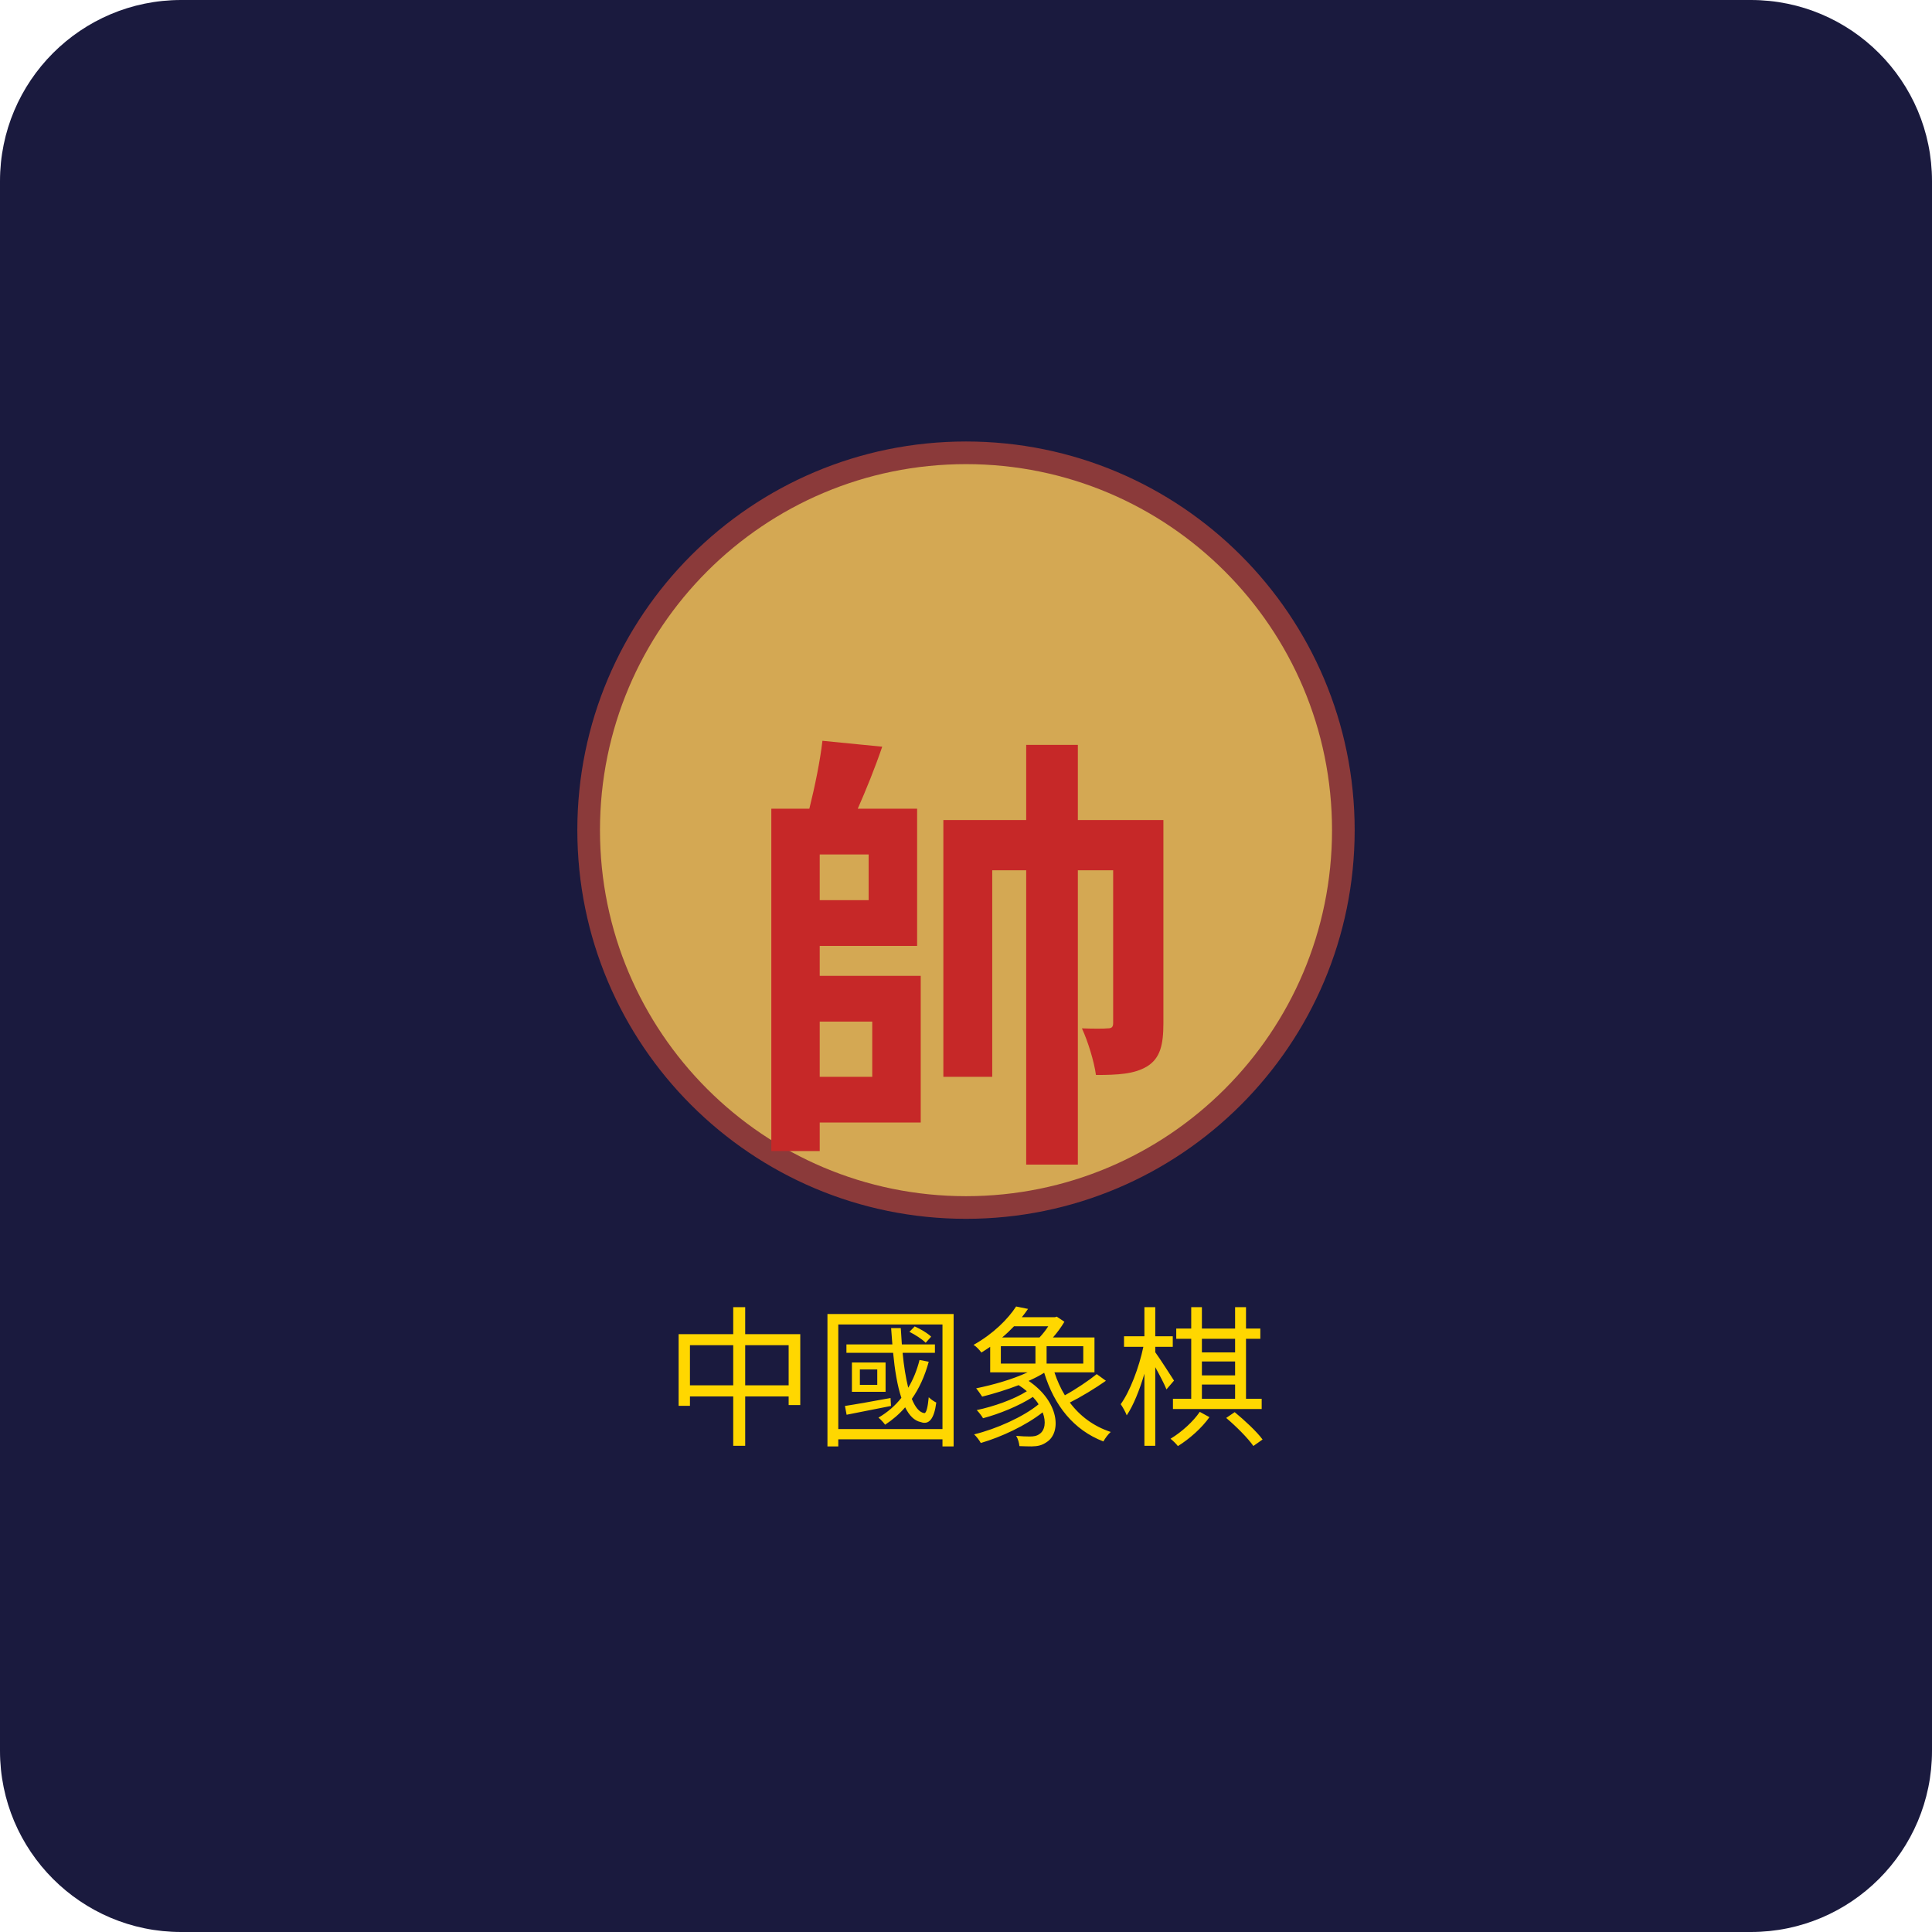
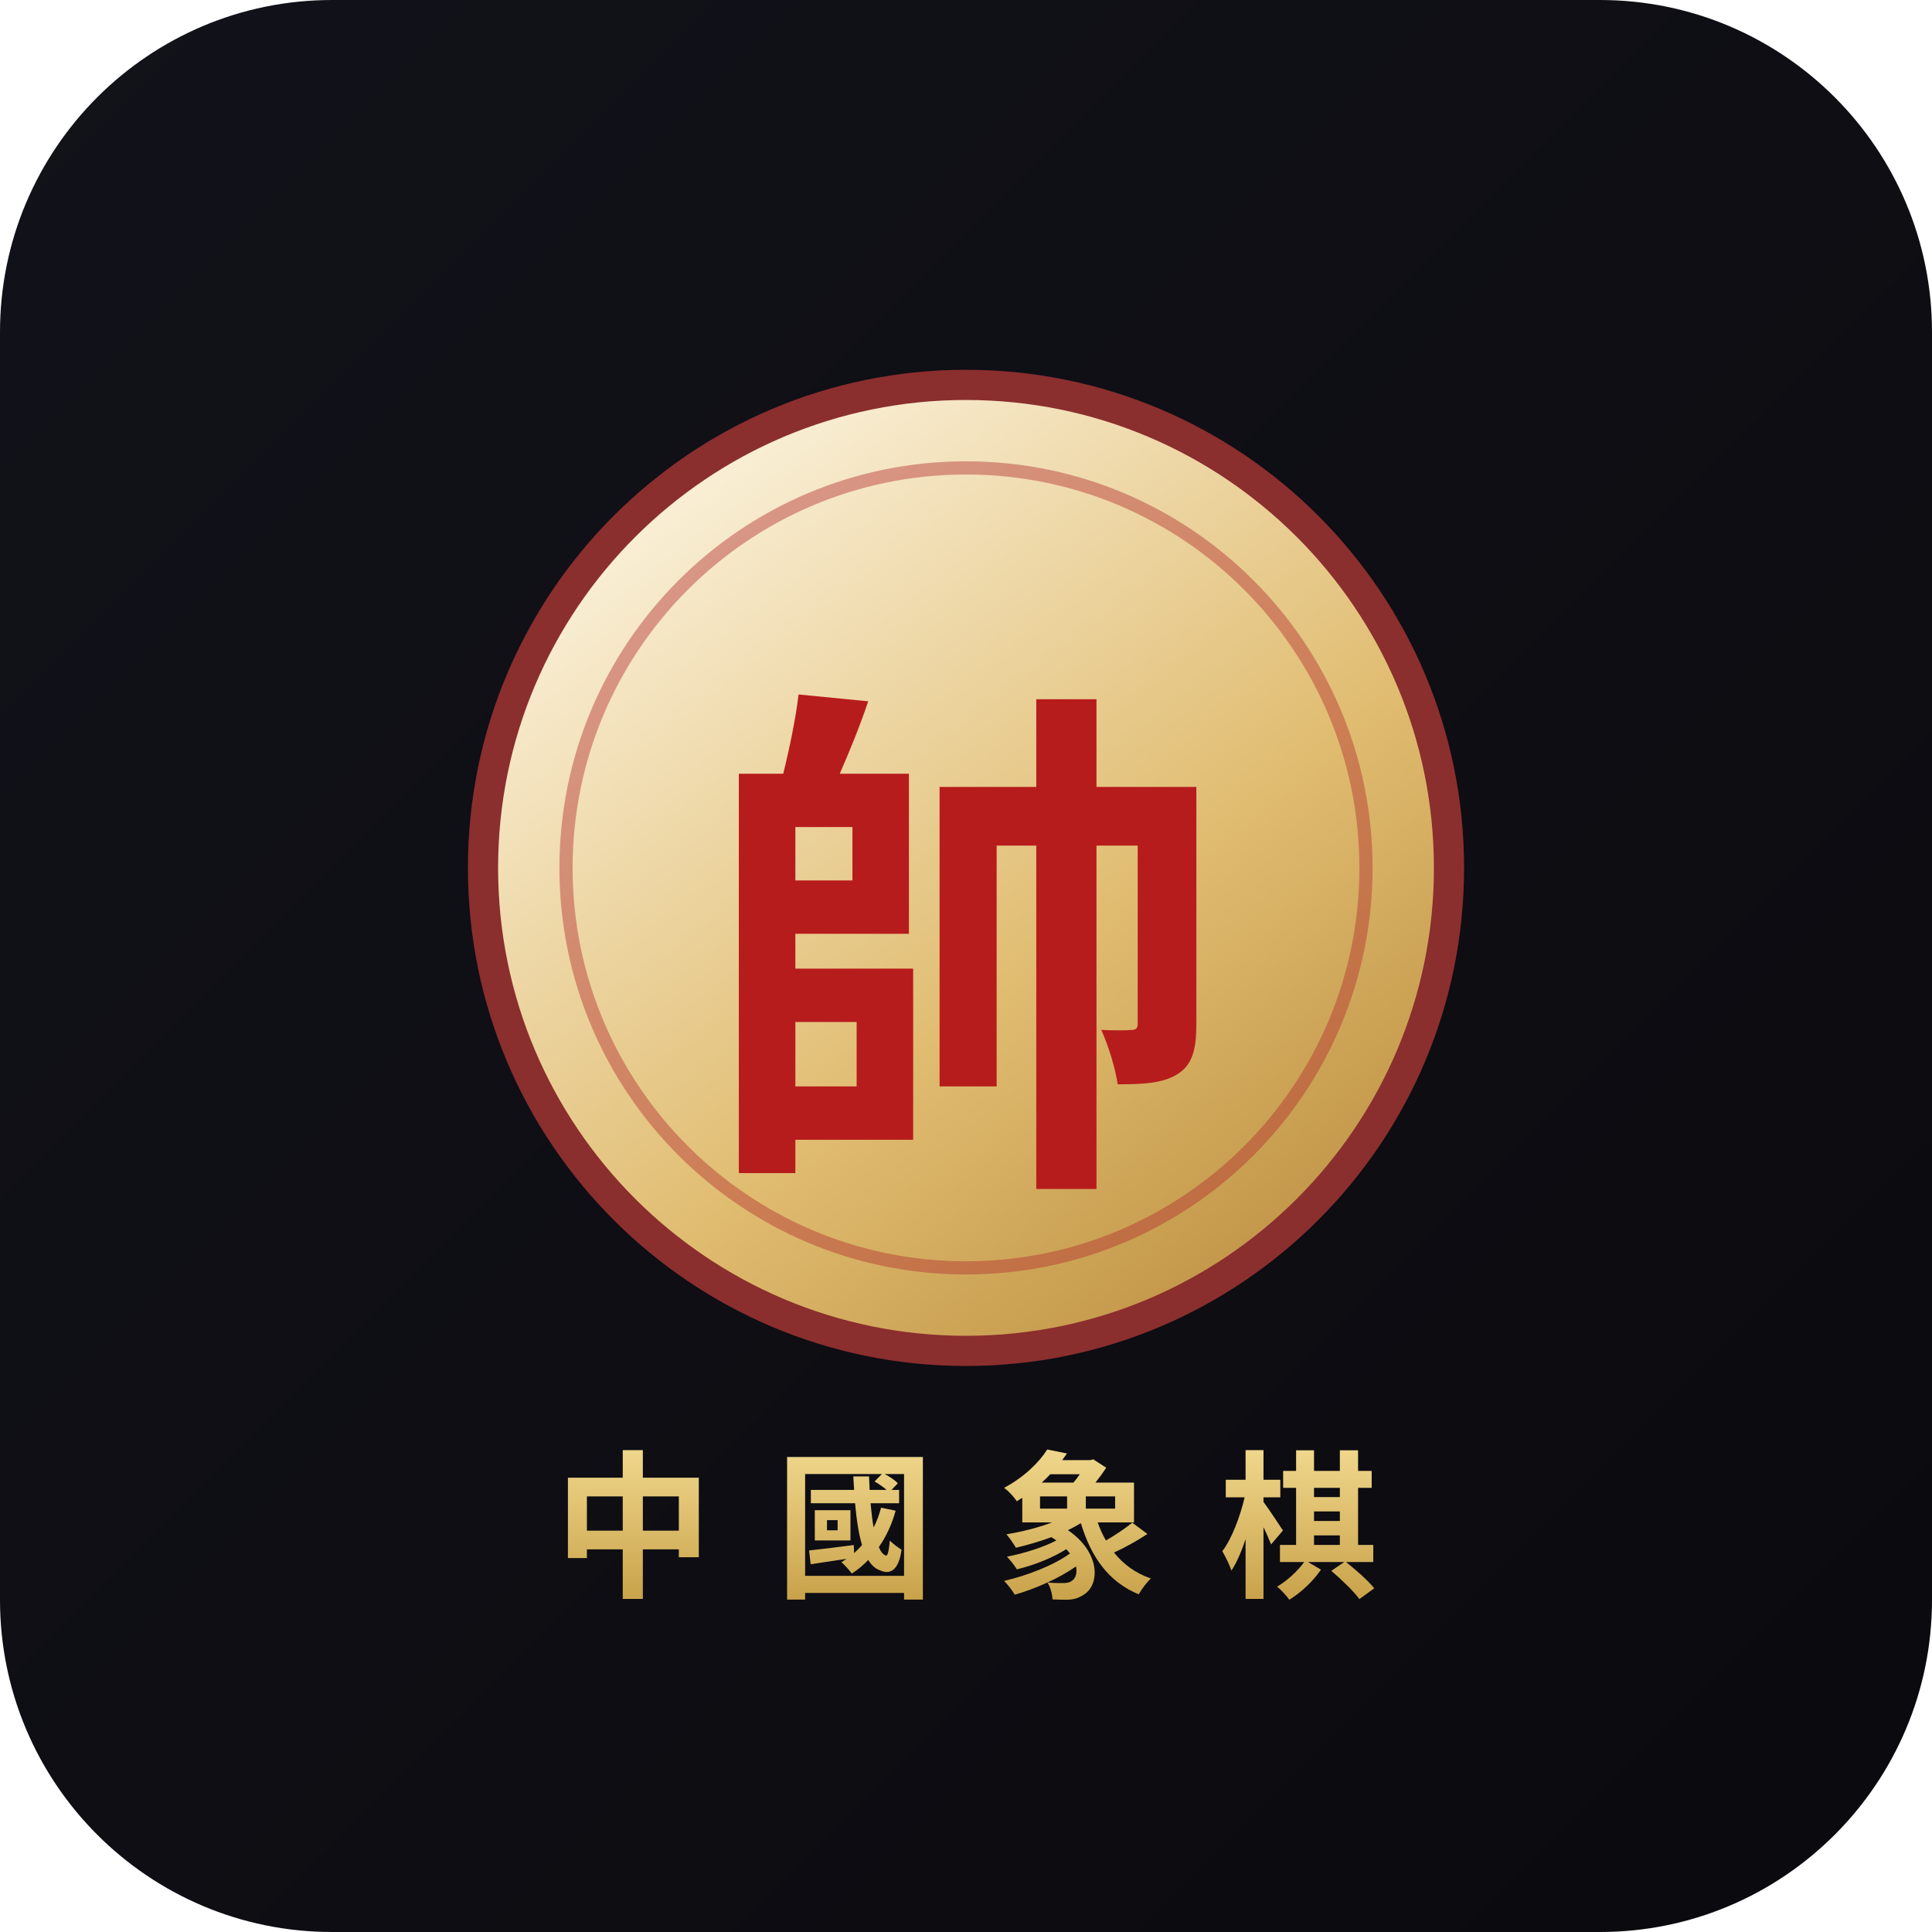
<svg xmlns="http://www.w3.org/2000/svg" width="512" height="512" viewBox="0 0 512 512">
-   <rect width="512" height="512" rx="48" fill="#1a1a3e" />
-   <circle cx="256" cy="220" r="100" fill="#d4a853" stroke="#8b3a3a" stroke-width="6" />
-   <text x="256" y="246" font-size="120" font-weight="bold" text-anchor="middle" dominant-baseline="central" fill="#c62828" font-family="serif">帥</text>
-   <text x="256" y="380" font-size="40" text-anchor="middle" fill="#ffd700" font-family="sans-serif">中國象棋</text>
+   <defs>
+     <linearGradient id="bg" x1="0" y1="0" x2="1" y2="1">
+       <stop offset="0%" stop-color="#12121a" />
+       <stop offset="100%" stop-color="#0a0a0e" />
+     </linearGradient>
+     <linearGradient id="piece" x1="0.2" y1="0.1" x2="0.9" y2="1">
+       <stop offset="0%" stop-color="#faf0d8" />
+       <stop offset="55%" stop-color="#e0bc70" />
+       <stop offset="100%" stop-color="#b8893a" />
+     </linearGradient>
+     <linearGradient id="gold" x1="0" y1="0" x2="0" y2="1">
+       <stop offset="0%" stop-color="#f0d78c" />
+       <stop offset="100%" stop-color="#c9a24a" />
+     </linearGradient>
+   </defs>
+   <rect width="512" height="512" rx="88" fill="url(#bg)" />
+   <circle cx="256" cy="230" r="128" fill="url(#piece)" stroke="#8b2e2e" stroke-width="8" />
+   <circle cx="256" cy="230" r="106" fill="none" stroke="rgba(180,50,50,0.45)" stroke-width="3.5" />
+   <text x="256" y="242" font-size="140" font-weight="700" text-anchor="middle" dominant-baseline="central" fill="#b71c1c" font-family="KaiTi, STKaiti, serif">帥</text>
+   <text x="256" y="420" font-size="42" font-weight="700" text-anchor="middle" letter-spacing="0.4em" fill="url(#gold)" font-family="KaiTi, STKaiti, serif">中國象棋</text>
</svg>
